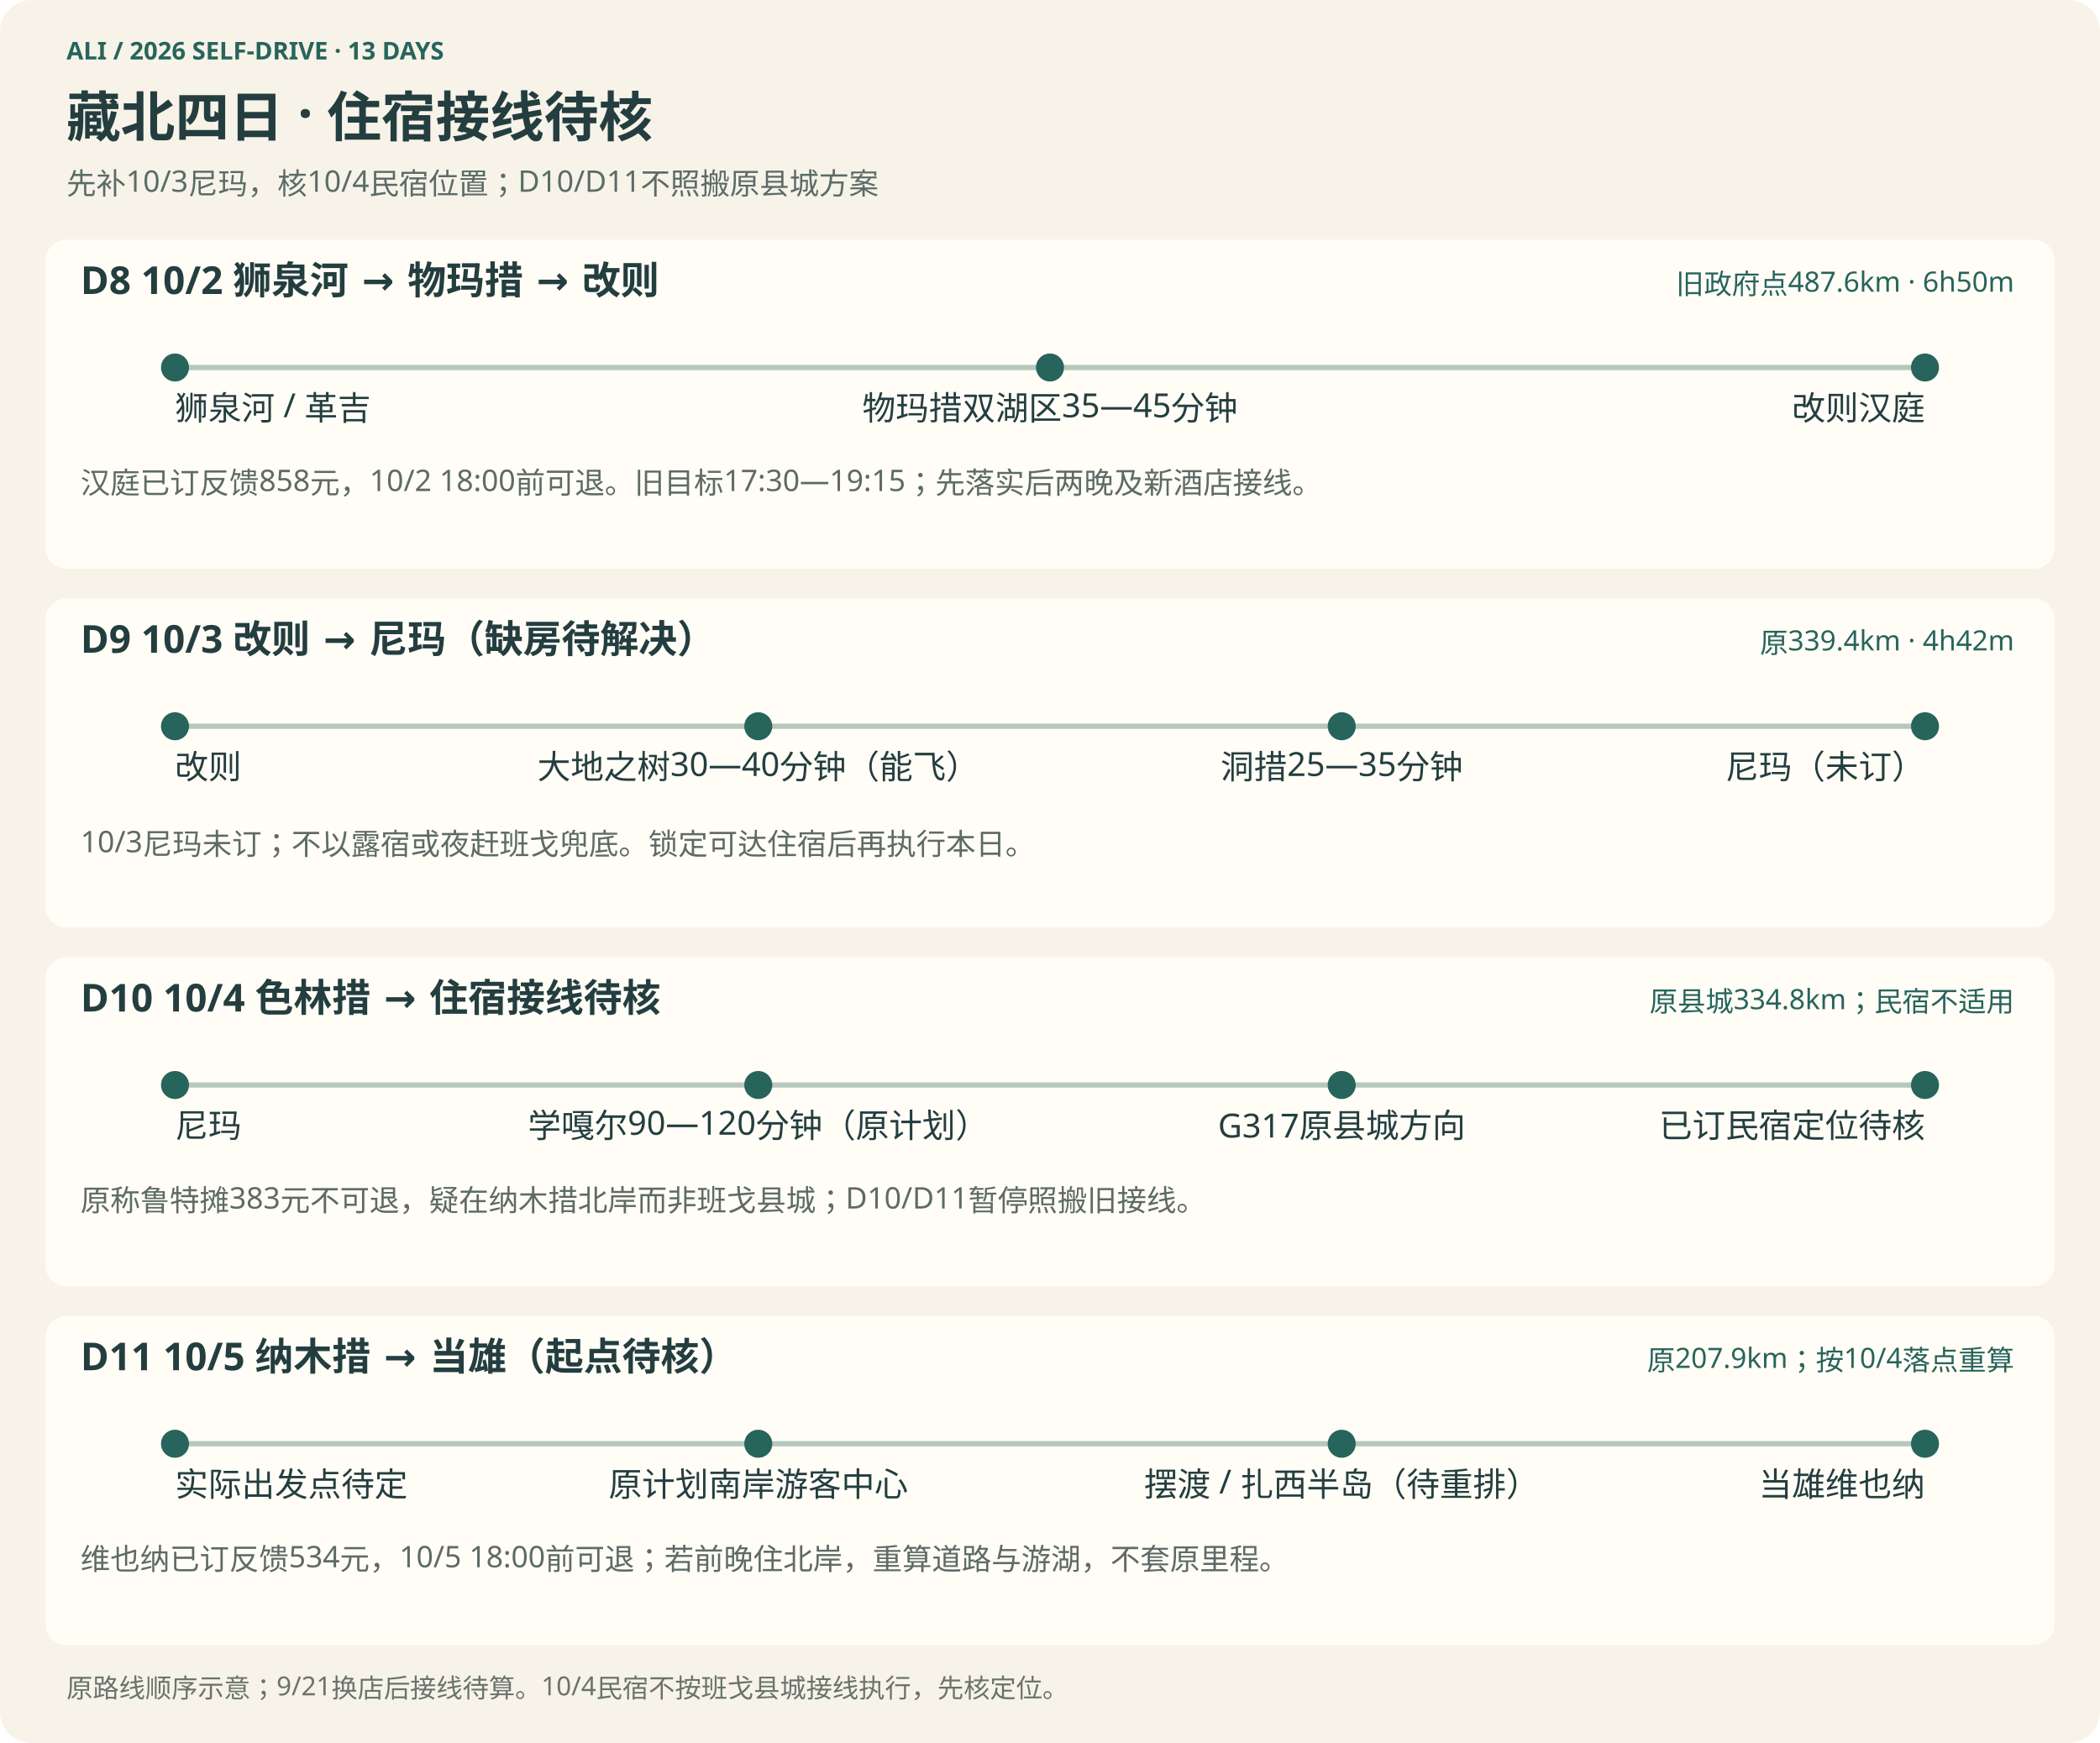
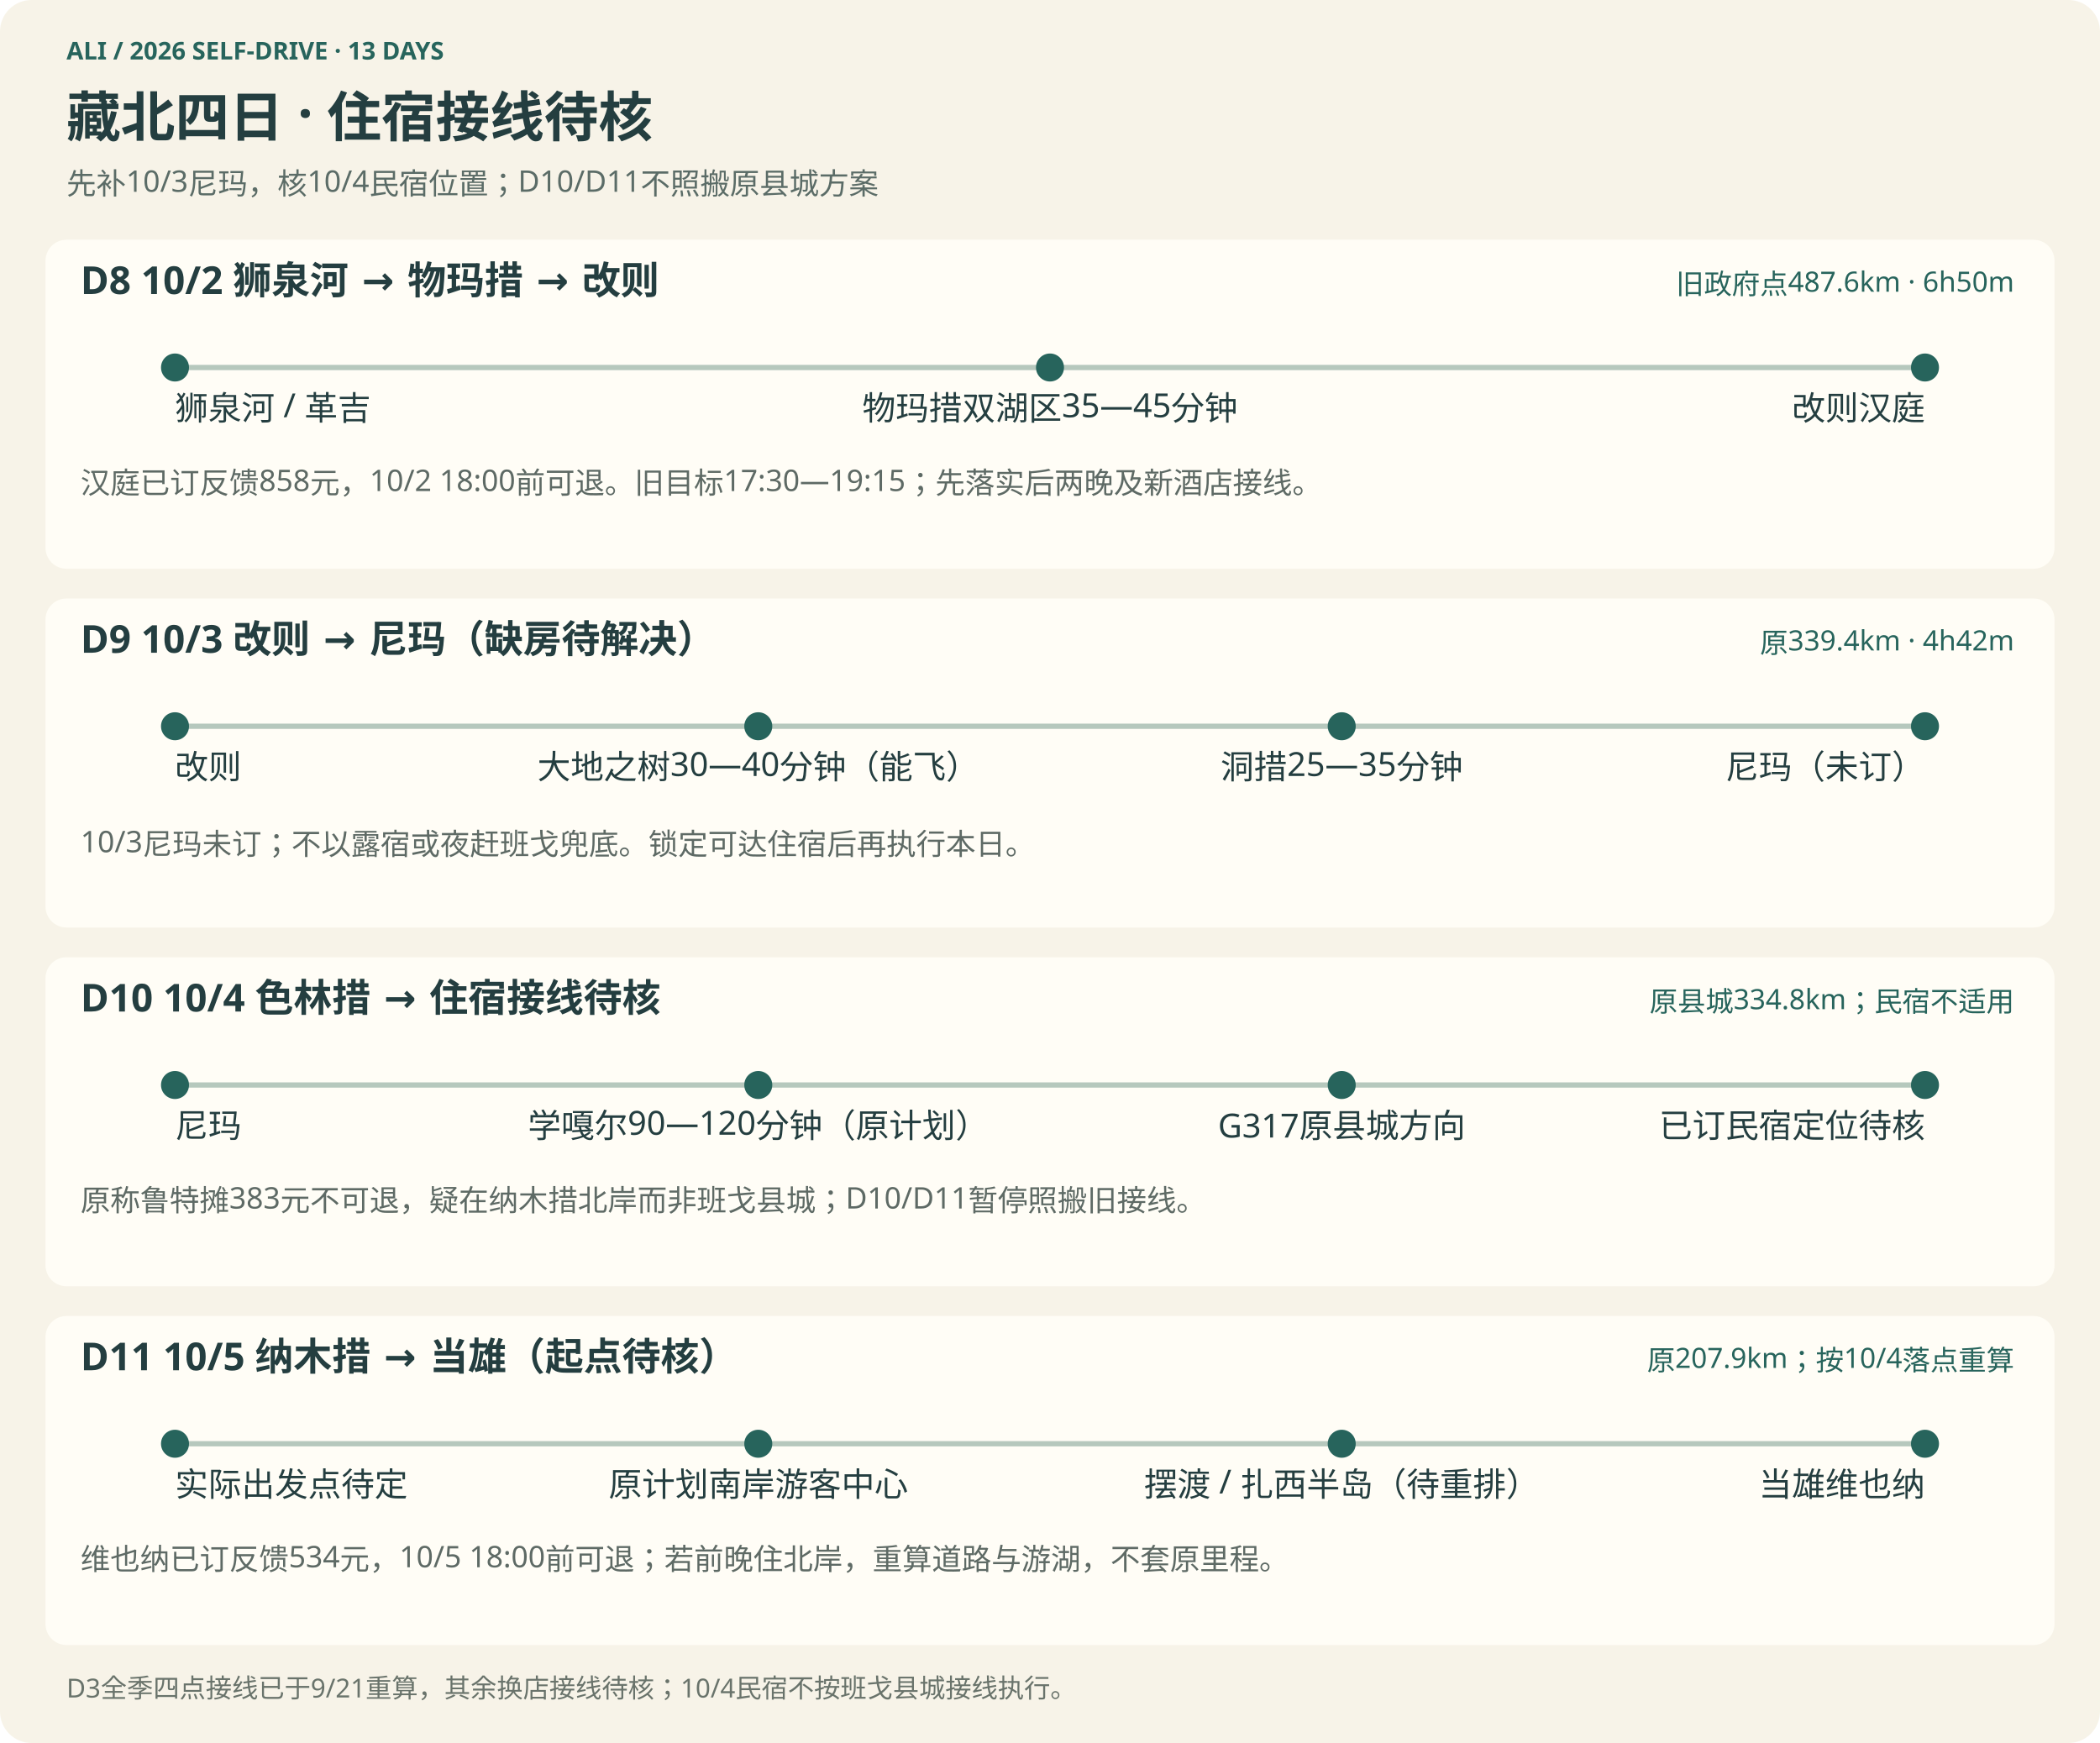
<svg xmlns="http://www.w3.org/2000/svg" viewBox="0 0 1200 996" class="ali-route-map" role="img">
  <g font-family="PingFang SC,Microsoft YaHei,sans-serif">
    <rect width="1200" height="996" rx="18" fill="#f7f3e8" />
    <text x="38.0" y="34.0" font-size="14" fill="#27645c" text-anchor="start" font-weight="600">ALI / 2026     SELF-DRIVE · 13 DAYS</text>
    <text x="38.0" y="78.0" font-size="31" fill="#243e40" text-anchor="start" font-weight="700">藏北四日 · 住宿接线待核</text>
    <text x="38.0" y="111.0" font-size="17" fill="#5b6c67" text-anchor="start" font-weight="400">先补10/3尼玛，核10/4民宿位置；D10/D11不照搬原县城方案</text>
    <rect x="26" y="137" width="1148" height="188" rx="12" fill="#fffdf6" />
    <text x="46.0" y="168.0" font-size="22" fill="#243e40" text-anchor="start" font-weight="600">D8  10/2  狮泉河 → 物玛措 → 改则</text>
    <text x="1151.0" y="168.0" font-size="16" fill="#27645c" text-anchor="end" font-weight="400">旧政府点487.6km · 6h50m</text>
    <g data-layer="route-a">
      <line x1="100" y1="210" x2="1100" y2="210" stroke="#b6c8bd" stroke-width="3" />
    </g>
    <g data-layer="sights-core">
-       <g class="point tier-1" data-point-id="d8-stop-0" data-title="狮泉河 / 革吉" data-summary="汉庭已订反馈858元，10/2 18:00前可退。旧目标17:30—19:15；先落实后两晚及新酒店接线。" data-day-a="D8" data-kind="viewpoint" data-tier="1" data-action="core" data-status="documented" data-route-scope="A" data-elevation="" data-cost-basis="2026-09-14规划；点位与连线不是停车、准入或飞行许可。">
+       <g class="point tier-1" data-point-id="d8-stop-0" data-title="狮泉河 / 革吉" data-summary="汉庭已订反馈858元，10/2 18:00前可退。旧目标17:30—19:15；先落实后两晚及新酒店接线。" data-day-a="D8" data-kind="viewpoint" data-tier="1" data-action="core" data-status="documented" data-route-scope="A" data-elevation="" data-cost-basis="导航核查日期见日卡；点位与连线不是停车、准入或飞行许可。">
        <circle class="point-symbol" cx="100.0" cy="210" r="8" fill="#27645c" />
        <text x="100.0" y="240.0" font-size="19" fill="#243e40" text-anchor="start" font-weight="500">狮泉河 / 革吉</text>
      </g>
-       <g class="point tier-1" data-point-id="d8-stop-1" data-title="物玛措双湖区35—45分钟" data-summary="汉庭已订反馈858元，10/2 18:00前可退。旧目标17:30—19:15；先落实后两晚及新酒店接线。" data-day-a="D8" data-kind="viewpoint" data-tier="1" data-action="core" data-status="documented" data-route-scope="A" data-elevation="" data-cost-basis="2026-09-14规划；点位与连线不是停车、准入或飞行许可。">
+       <g class="point tier-1" data-point-id="d8-stop-1" data-title="物玛措双湖区35—45分钟" data-summary="汉庭已订反馈858元，10/2 18:00前可退。旧目标17:30—19:15；先落实后两晚及新酒店接线。" data-day-a="D8" data-kind="viewpoint" data-tier="1" data-action="core" data-status="documented" data-route-scope="A" data-elevation="" data-cost-basis="导航核查日期见日卡；点位与连线不是停车、准入或飞行许可。">
        <circle class="point-symbol" cx="600.0" cy="210" r="8" fill="#27645c" />
        <text x="600.0" y="240.0" font-size="19" fill="#243e40" text-anchor="middle" font-weight="500">物玛措双湖区35—45分钟</text>
      </g>
-       <g class="point tier-1" data-point-id="d8-stop-2" data-title="改则汉庭" data-summary="汉庭已订反馈858元，10/2 18:00前可退。旧目标17:30—19:15；先落实后两晚及新酒店接线。" data-day-a="D8" data-kind="viewpoint" data-tier="1" data-action="core" data-status="documented" data-route-scope="A" data-elevation="" data-cost-basis="2026-09-14规划；点位与连线不是停车、准入或飞行许可。">
+       <g class="point tier-1" data-point-id="d8-stop-2" data-title="改则汉庭" data-summary="汉庭已订反馈858元，10/2 18:00前可退。旧目标17:30—19:15；先落实后两晚及新酒店接线。" data-day-a="D8" data-kind="viewpoint" data-tier="1" data-action="core" data-status="documented" data-route-scope="A" data-elevation="" data-cost-basis="导航核查日期见日卡；点位与连线不是停车、准入或飞行许可。">
        <circle class="point-symbol" cx="1100.0" cy="210" r="8" fill="#27645c" />
        <text x="1100.0" y="240.0" font-size="19" fill="#243e40" text-anchor="end" font-weight="500">改则汉庭</text>
      </g>
    </g>
    <text x="46.0" y="282.0" font-size="17" fill="#5e6a65" text-anchor="start" font-weight="400">汉庭已订反馈858元，10/2 18:00前可退。旧目标17:30—19:15；先落实后两晚及新酒店接线。</text>
    <rect x="26" y="342" width="1148" height="188" rx="12" fill="#fffdf6" />
    <text x="46.0" y="373.0" font-size="22" fill="#243e40" text-anchor="start" font-weight="600">D9  10/3  改则 → 尼玛（缺房待解决）</text>
    <text x="1151.0" y="373.0" font-size="16" fill="#27645c" text-anchor="end" font-weight="400">原339.4km · 4h42m</text>
    <g data-layer="route-a">
      <line x1="100" y1="415" x2="1100" y2="415" stroke="#b6c8bd" stroke-width="3" />
    </g>
    <g data-layer="sights-core">
-       <g class="point tier-1" data-point-id="d9-stop-0" data-title="改则" data-summary="10/3尼玛未订；不以露宿或夜赶班戈兜底。锁定可达住宿后再执行本日。" data-day-a="D9" data-kind="viewpoint" data-tier="1" data-action="core" data-status="documented" data-route-scope="A" data-elevation="" data-cost-basis="2026-09-14规划；点位与连线不是停车、准入或飞行许可。">
+       <g class="point tier-1" data-point-id="d9-stop-0" data-title="改则" data-summary="10/3尼玛未订；不以露宿或夜赶班戈兜底。锁定可达住宿后再执行本日。" data-day-a="D9" data-kind="viewpoint" data-tier="1" data-action="core" data-status="documented" data-route-scope="A" data-elevation="" data-cost-basis="导航核查日期见日卡；点位与连线不是停车、准入或飞行许可。">
        <circle class="point-symbol" cx="100.0" cy="415" r="8" fill="#27645c" />
        <text x="100.0" y="445.0" font-size="19" fill="#243e40" text-anchor="start" font-weight="500">改则</text>
      </g>
-       <g class="point tier-1" data-point-id="d9-stop-1" data-title="大地之树30—40分钟（能飞）" data-summary="10/3尼玛未订；不以露宿或夜赶班戈兜底。锁定可达住宿后再执行本日。" data-day-a="D9" data-kind="viewpoint" data-tier="1" data-action="core" data-status="documented" data-route-scope="A" data-elevation="" data-cost-basis="2026-09-14规划；点位与连线不是停车、准入或飞行许可。">
+       <g class="point tier-1" data-point-id="d9-stop-1" data-title="大地之树30—40分钟（能飞）" data-summary="10/3尼玛未订；不以露宿或夜赶班戈兜底。锁定可达住宿后再执行本日。" data-day-a="D9" data-kind="viewpoint" data-tier="1" data-action="core" data-status="documented" data-route-scope="A" data-elevation="" data-cost-basis="导航核查日期见日卡；点位与连线不是停车、准入或飞行许可。">
        <circle class="point-symbol" cx="433.3" cy="415" r="8" fill="#27645c" />
        <text x="433.3" y="445.0" font-size="19" fill="#243e40" text-anchor="middle" font-weight="500">大地之树30—40分钟（能飞）</text>
      </g>
-       <g class="point tier-1" data-point-id="d9-stop-2" data-title="洞措25—35分钟" data-summary="10/3尼玛未订；不以露宿或夜赶班戈兜底。锁定可达住宿后再执行本日。" data-day-a="D9" data-kind="viewpoint" data-tier="1" data-action="core" data-status="documented" data-route-scope="A" data-elevation="" data-cost-basis="2026-09-14规划；点位与连线不是停车、准入或飞行许可。">
+       <g class="point tier-1" data-point-id="d9-stop-2" data-title="洞措25—35分钟" data-summary="10/3尼玛未订；不以露宿或夜赶班戈兜底。锁定可达住宿后再执行本日。" data-day-a="D9" data-kind="viewpoint" data-tier="1" data-action="core" data-status="documented" data-route-scope="A" data-elevation="" data-cost-basis="导航核查日期见日卡；点位与连线不是停车、准入或飞行许可。">
        <circle class="point-symbol" cx="766.7" cy="415" r="8" fill="#27645c" />
        <text x="766.7" y="445.0" font-size="19" fill="#243e40" text-anchor="middle" font-weight="500">洞措25—35分钟</text>
      </g>
-       <g class="point tier-1" data-point-id="d9-stop-3" data-title="尼玛（未订）" data-summary="10/3尼玛未订；不以露宿或夜赶班戈兜底。锁定可达住宿后再执行本日。" data-day-a="D9" data-kind="viewpoint" data-tier="1" data-action="core" data-status="documented" data-route-scope="A" data-elevation="" data-cost-basis="2026-09-14规划；点位与连线不是停车、准入或飞行许可。">
+       <g class="point tier-1" data-point-id="d9-stop-3" data-title="尼玛（未订）" data-summary="10/3尼玛未订；不以露宿或夜赶班戈兜底。锁定可达住宿后再执行本日。" data-day-a="D9" data-kind="viewpoint" data-tier="1" data-action="core" data-status="documented" data-route-scope="A" data-elevation="" data-cost-basis="导航核查日期见日卡；点位与连线不是停车、准入或飞行许可。">
        <circle class="point-symbol" cx="1100.0" cy="415" r="8" fill="#27645c" />
        <text x="1100.0" y="445.0" font-size="19" fill="#243e40" text-anchor="end" font-weight="500">尼玛（未订）</text>
      </g>
    </g>
    <text x="46.0" y="487.0" font-size="17" fill="#5e6a65" text-anchor="start" font-weight="400">10/3尼玛未订；不以露宿或夜赶班戈兜底。锁定可达住宿后再执行本日。</text>
    <rect x="26" y="547" width="1148" height="188" rx="12" fill="#fffdf6" />
    <text x="46.0" y="578.0" font-size="22" fill="#243e40" text-anchor="start" font-weight="600">D10  10/4  色林措 → 住宿接线待核</text>
    <text x="1151.0" y="578.0" font-size="16" fill="#27645c" text-anchor="end" font-weight="400">原县城334.8km；民宿不适用</text>
    <g data-layer="route-a">
      <line x1="100" y1="620" x2="1100" y2="620" stroke="#b6c8bd" stroke-width="3" />
    </g>
    <g data-layer="sights-core">
-       <g class="point tier-1" data-point-id="d10-stop-0" data-title="尼玛" data-summary="原称鲁特摊383元不可退，疑在纳木措北岸而非班戈县城；D10/D11暂停照搬旧接线。" data-day-a="D10" data-kind="viewpoint" data-tier="1" data-action="core" data-status="documented" data-route-scope="A" data-elevation="" data-cost-basis="2026-09-14规划；点位与连线不是停车、准入或飞行许可。">
+       <g class="point tier-1" data-point-id="d10-stop-0" data-title="尼玛" data-summary="原称鲁特摊383元不可退，疑在纳木措北岸而非班戈县城；D10/D11暂停照搬旧接线。" data-day-a="D10" data-kind="viewpoint" data-tier="1" data-action="core" data-status="documented" data-route-scope="A" data-elevation="" data-cost-basis="导航核查日期见日卡；点位与连线不是停车、准入或飞行许可。">
        <circle class="point-symbol" cx="100.0" cy="620" r="8" fill="#27645c" />
        <text x="100.0" y="650.0" font-size="19" fill="#243e40" text-anchor="start" font-weight="500">尼玛</text>
      </g>
-       <g class="point tier-1" data-point-id="d10-stop-1" data-title="学嘎尔90—120分钟（原计划）" data-summary="原称鲁特摊383元不可退，疑在纳木措北岸而非班戈县城；D10/D11暂停照搬旧接线。" data-day-a="D10" data-kind="viewpoint" data-tier="1" data-action="core" data-status="documented" data-route-scope="A" data-elevation="" data-cost-basis="2026-09-14规划；点位与连线不是停车、准入或飞行许可。">
+       <g class="point tier-1" data-point-id="d10-stop-1" data-title="学嘎尔90—120分钟（原计划）" data-summary="原称鲁特摊383元不可退，疑在纳木措北岸而非班戈县城；D10/D11暂停照搬旧接线。" data-day-a="D10" data-kind="viewpoint" data-tier="1" data-action="core" data-status="documented" data-route-scope="A" data-elevation="" data-cost-basis="导航核查日期见日卡；点位与连线不是停车、准入或飞行许可。">
        <circle class="point-symbol" cx="433.3" cy="620" r="8" fill="#27645c" />
        <text x="433.3" y="650.0" font-size="19" fill="#243e40" text-anchor="middle" font-weight="500">学嘎尔90—120分钟（原计划）</text>
      </g>
-       <g class="point tier-1" data-point-id="d10-stop-2" data-title="G317原县城方向" data-summary="原称鲁特摊383元不可退，疑在纳木措北岸而非班戈县城；D10/D11暂停照搬旧接线。" data-day-a="D10" data-kind="viewpoint" data-tier="1" data-action="core" data-status="documented" data-route-scope="A" data-elevation="" data-cost-basis="2026-09-14规划；点位与连线不是停车、准入或飞行许可。">
+       <g class="point tier-1" data-point-id="d10-stop-2" data-title="G317原县城方向" data-summary="原称鲁特摊383元不可退，疑在纳木措北岸而非班戈县城；D10/D11暂停照搬旧接线。" data-day-a="D10" data-kind="viewpoint" data-tier="1" data-action="core" data-status="documented" data-route-scope="A" data-elevation="" data-cost-basis="导航核查日期见日卡；点位与连线不是停车、准入或飞行许可。">
        <circle class="point-symbol" cx="766.7" cy="620" r="8" fill="#27645c" />
        <text x="766.7" y="650.0" font-size="19" fill="#243e40" text-anchor="middle" font-weight="500">G317原县城方向</text>
      </g>
-       <g class="point tier-1" data-point-id="d10-stop-3" data-title="已订民宿定位待核" data-summary="原称鲁特摊383元不可退，疑在纳木措北岸而非班戈县城；D10/D11暂停照搬旧接线。" data-day-a="D10" data-kind="viewpoint" data-tier="1" data-action="core" data-status="documented" data-route-scope="A" data-elevation="" data-cost-basis="2026-09-14规划；点位与连线不是停车、准入或飞行许可。">
+       <g class="point tier-1" data-point-id="d10-stop-3" data-title="已订民宿定位待核" data-summary="原称鲁特摊383元不可退，疑在纳木措北岸而非班戈县城；D10/D11暂停照搬旧接线。" data-day-a="D10" data-kind="viewpoint" data-tier="1" data-action="core" data-status="documented" data-route-scope="A" data-elevation="" data-cost-basis="导航核查日期见日卡；点位与连线不是停车、准入或飞行许可。">
        <circle class="point-symbol" cx="1100.0" cy="620" r="8" fill="#27645c" />
        <text x="1100.0" y="650.0" font-size="19" fill="#243e40" text-anchor="end" font-weight="500">已订民宿定位待核</text>
      </g>
    </g>
    <text x="46.0" y="692.0" font-size="17" fill="#5e6a65" text-anchor="start" font-weight="400">原称鲁特摊383元不可退，疑在纳木措北岸而非班戈县城；D10/D11暂停照搬旧接线。</text>
    <rect x="26" y="752" width="1148" height="188" rx="12" fill="#fffdf6" />
    <text x="46.0" y="783.0" font-size="22" fill="#243e40" text-anchor="start" font-weight="600">D11  10/5  纳木措 → 当雄（起点待核）</text>
    <text x="1151.0" y="783.0" font-size="16" fill="#27645c" text-anchor="end" font-weight="400">原207.9km；按10/4落点重算</text>
    <g data-layer="route-a">
      <line x1="100" y1="825" x2="1100" y2="825" stroke="#b6c8bd" stroke-width="3" />
    </g>
    <g data-layer="sights-core">
-       <g class="point tier-1" data-point-id="d11-stop-0" data-title="实际出发点待定" data-summary="维也纳已订反馈534元，10/5 18:00前可退；若前晚住北岸，重算道路与游湖，不套原里程。" data-day-a="D11" data-kind="viewpoint" data-tier="1" data-action="core" data-status="documented" data-route-scope="A" data-elevation="" data-cost-basis="2026-09-14规划；点位与连线不是停车、准入或飞行许可。">
+       <g class="point tier-1" data-point-id="d11-stop-0" data-title="实际出发点待定" data-summary="维也纳已订反馈534元，10/5 18:00前可退；若前晚住北岸，重算道路与游湖，不套原里程。" data-day-a="D11" data-kind="viewpoint" data-tier="1" data-action="core" data-status="documented" data-route-scope="A" data-elevation="" data-cost-basis="导航核查日期见日卡；点位与连线不是停车、准入或飞行许可。">
        <circle class="point-symbol" cx="100.0" cy="825" r="8" fill="#27645c" />
        <text x="100.0" y="855.0" font-size="19" fill="#243e40" text-anchor="start" font-weight="500">实际出发点待定</text>
      </g>
-       <g class="point tier-1" data-point-id="d11-stop-1" data-title="原计划南岸游客中心" data-summary="维也纳已订反馈534元，10/5 18:00前可退；若前晚住北岸，重算道路与游湖，不套原里程。" data-day-a="D11" data-kind="viewpoint" data-tier="1" data-action="core" data-status="documented" data-route-scope="A" data-elevation="" data-cost-basis="2026-09-14规划；点位与连线不是停车、准入或飞行许可。">
+       <g class="point tier-1" data-point-id="d11-stop-1" data-title="原计划南岸游客中心" data-summary="维也纳已订反馈534元，10/5 18:00前可退；若前晚住北岸，重算道路与游湖，不套原里程。" data-day-a="D11" data-kind="viewpoint" data-tier="1" data-action="core" data-status="documented" data-route-scope="A" data-elevation="" data-cost-basis="导航核查日期见日卡；点位与连线不是停车、准入或飞行许可。">
        <circle class="point-symbol" cx="433.3" cy="825" r="8" fill="#27645c" />
        <text x="433.3" y="855.0" font-size="19" fill="#243e40" text-anchor="middle" font-weight="500">原计划南岸游客中心</text>
      </g>
-       <g class="point tier-1" data-point-id="d11-stop-2" data-title="摆渡 / 扎西半岛（待重排）" data-summary="维也纳已订反馈534元，10/5 18:00前可退；若前晚住北岸，重算道路与游湖，不套原里程。" data-day-a="D11" data-kind="viewpoint" data-tier="1" data-action="core" data-status="documented" data-route-scope="A" data-elevation="" data-cost-basis="2026-09-14规划；点位与连线不是停车、准入或飞行许可。">
+       <g class="point tier-1" data-point-id="d11-stop-2" data-title="摆渡 / 扎西半岛（待重排）" data-summary="维也纳已订反馈534元，10/5 18:00前可退；若前晚住北岸，重算道路与游湖，不套原里程。" data-day-a="D11" data-kind="viewpoint" data-tier="1" data-action="core" data-status="documented" data-route-scope="A" data-elevation="" data-cost-basis="导航核查日期见日卡；点位与连线不是停车、准入或飞行许可。">
        <circle class="point-symbol" cx="766.7" cy="825" r="8" fill="#27645c" />
        <text x="766.7" y="855.0" font-size="19" fill="#243e40" text-anchor="middle" font-weight="500">摆渡 / 扎西半岛（待重排）</text>
      </g>
-       <g class="point tier-1" data-point-id="d11-stop-3" data-title="当雄维也纳" data-summary="维也纳已订反馈534元，10/5 18:00前可退；若前晚住北岸，重算道路与游湖，不套原里程。" data-day-a="D11" data-kind="viewpoint" data-tier="1" data-action="core" data-status="documented" data-route-scope="A" data-elevation="" data-cost-basis="2026-09-14规划；点位与连线不是停车、准入或飞行许可。">
+       <g class="point tier-1" data-point-id="d11-stop-3" data-title="当雄维也纳" data-summary="维也纳已订反馈534元，10/5 18:00前可退；若前晚住北岸，重算道路与游湖，不套原里程。" data-day-a="D11" data-kind="viewpoint" data-tier="1" data-action="core" data-status="documented" data-route-scope="A" data-elevation="" data-cost-basis="导航核查日期见日卡；点位与连线不是停车、准入或飞行许可。">
        <circle class="point-symbol" cx="1100.0" cy="825" r="8" fill="#27645c" />
        <text x="1100.0" y="855.0" font-size="19" fill="#243e40" text-anchor="end" font-weight="500">当雄维也纳</text>
      </g>
    </g>
    <text x="46.0" y="897.0" font-size="17" fill="#5e6a65" text-anchor="start" font-weight="400">维也纳已订反馈534元，10/5 18:00前可退；若前晚住北岸，重算道路与游湖，不套原里程。</text>
-     <text x="38.0" y="970.0" font-size="15" fill="#69736b" text-anchor="start" font-weight="400">原路线顺序示意；9/21换店后接线待算。10/4民宿不按班戈县城接线执行，先核定位。</text>
+     <text x="38.0" y="970.0" font-size="15" fill="#69736b" text-anchor="start" font-weight="400">D3全季四点接线已于9/21重算，其余换店接线待核；10/4民宿不按班戈县城接线执行。</text>
    <g data-layer="route-a" />
    <g data-layer="route-b" />
    <g data-layer="route-common" />
    <g data-layer="lodging" />
    <g data-layer="sights-core" />
    <g data-layer="sights-secondary" />
    <g data-layer="passes" />
    <g data-layer="places" />
    <g data-layer="culture" />
    <g data-layer="water-landforms" />
    <g data-layer="context-landmarks" />
    <g data-layer="alternatives" />
  </g>
</svg>
